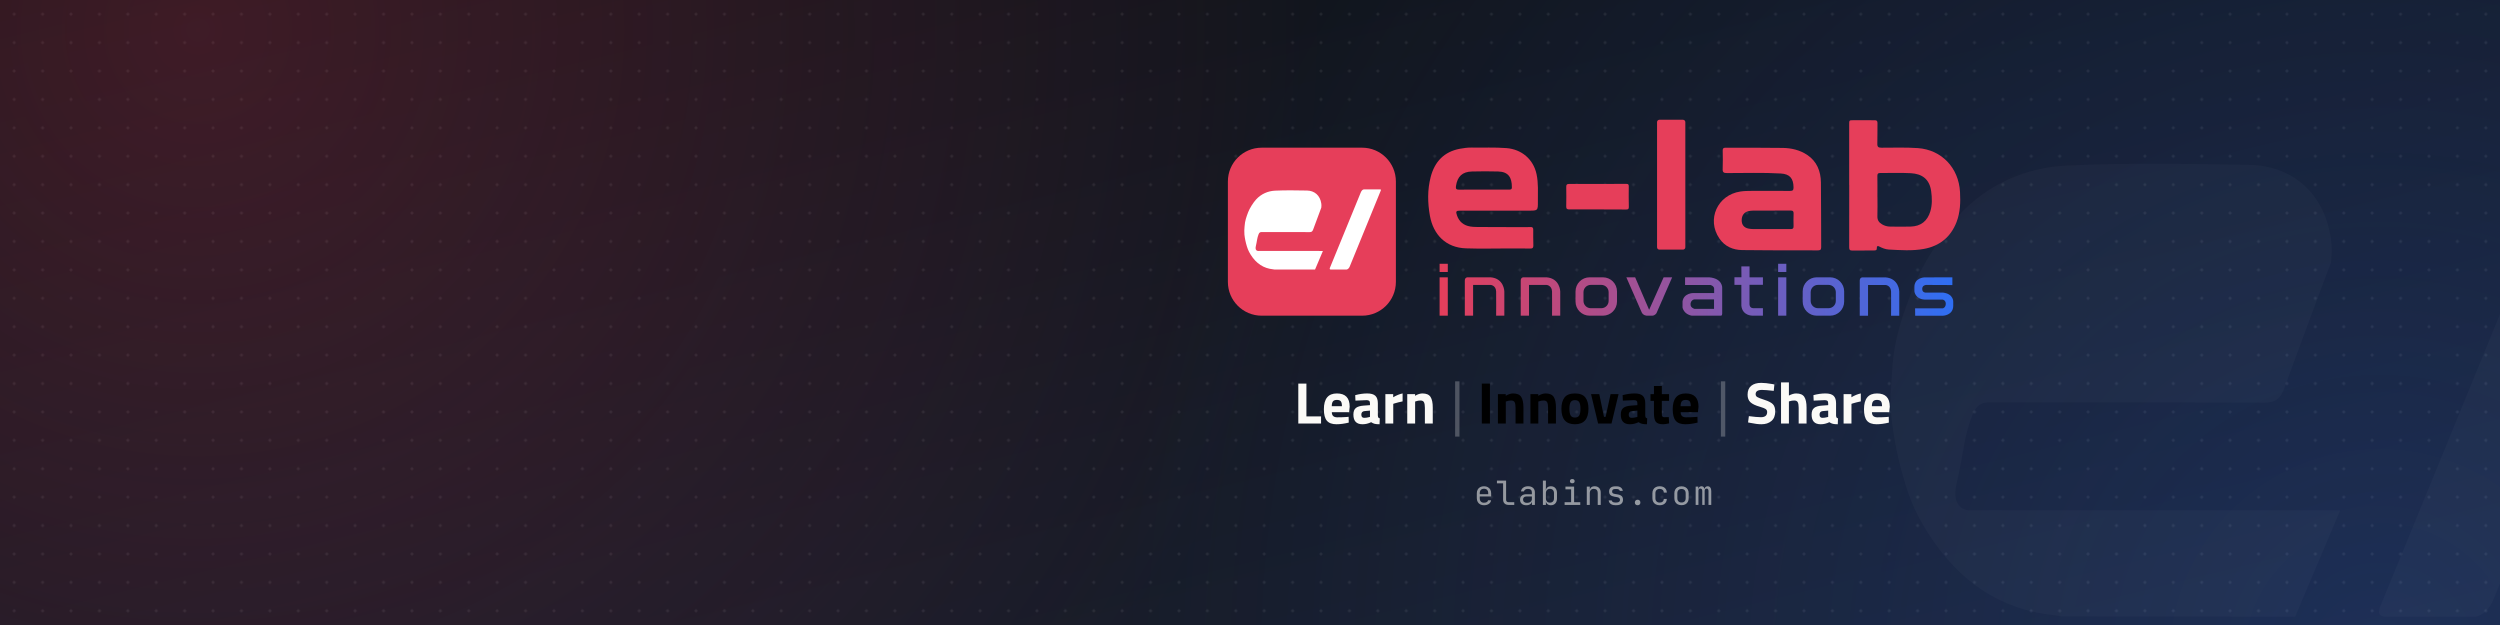
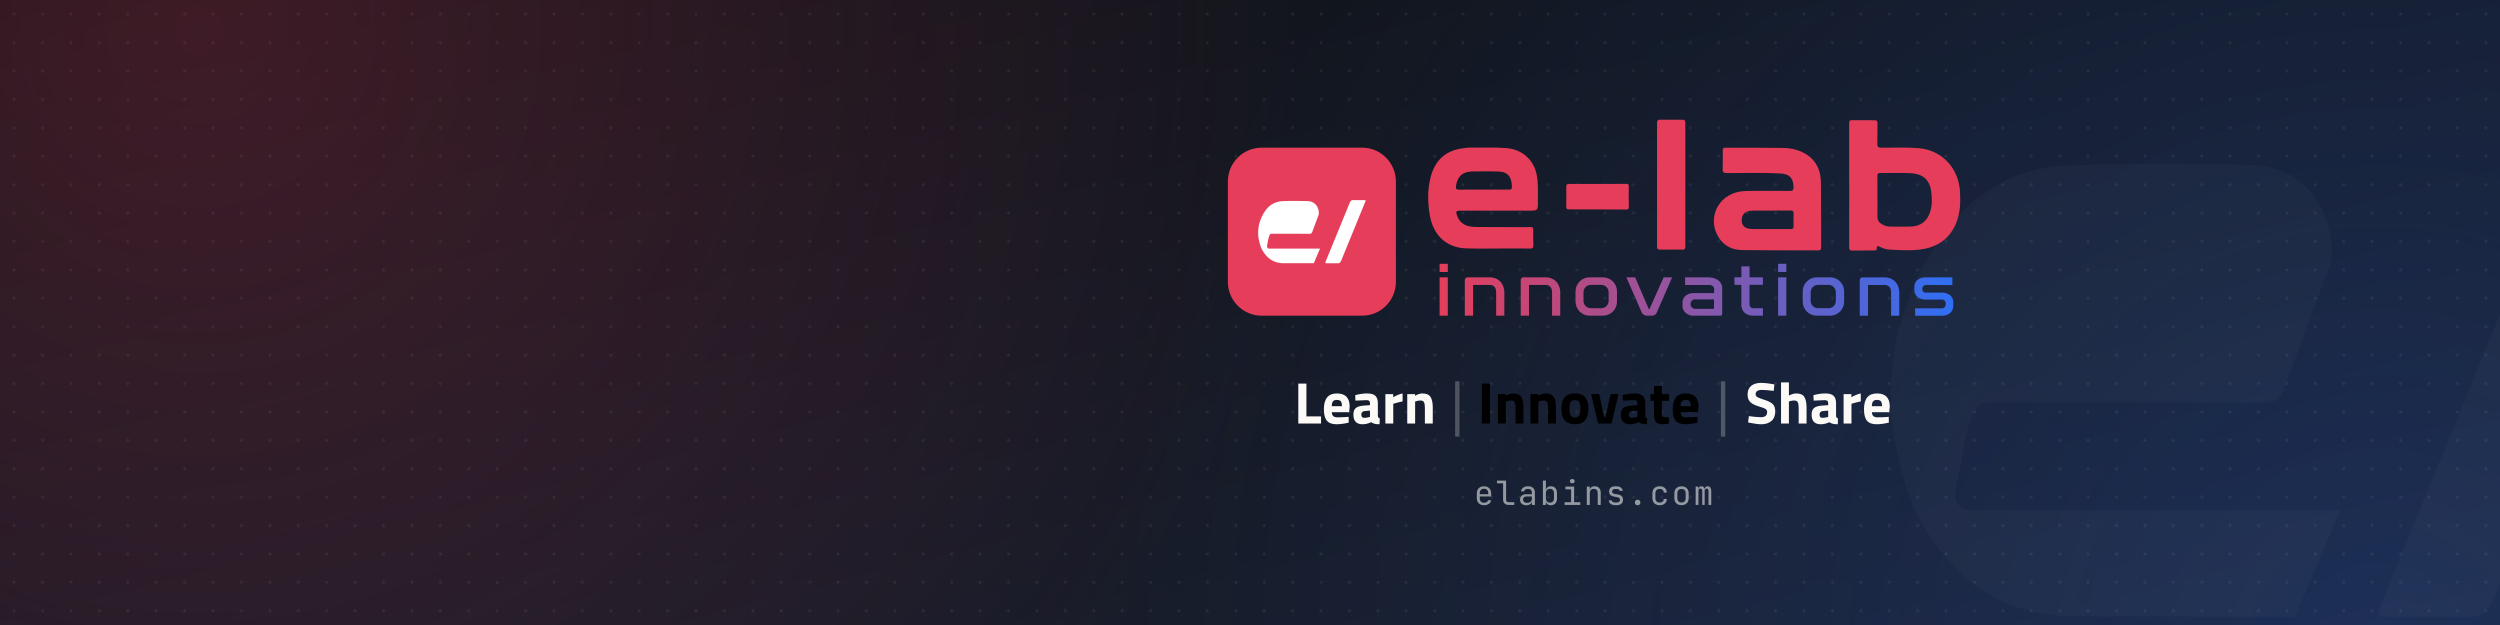
<svg xmlns="http://www.w3.org/2000/svg" width="1584" height="396" viewBox="0 0 1584 396">
  <defs>
    <linearGradient id="bg" x1="0" y1="0" x2="1" y2="1">
      <stop offset="0" stop-color="#0e1116" />
      <stop offset="1" stop-color="#1a2030" />
    </linearGradient>
    <pattern id="dots" x="0" y="0" width="18" height="18" patternUnits="userSpaceOnUse">
      <path fill="#fbfaf7" fill-opacity="0.07" stroke="none" d="M 10 9 C 10 9.552 9.552 10 9 10 C 8.448 10 8 9.552 8 9 C 8 8.448 8.448 8 9 8 C 9.552 8 10 8.448 10 9 Z" />
    </pattern>
    <radialGradient id="glowRed" cx="0.5" cy="0.5" r="0.5" fx="0.5" fy="0.5">
      <stop offset="0" stop-color="#e63e5a" stop-opacity="0.22" />
      <stop offset="1" stop-color="#e63e5a" stop-opacity="0" />
    </radialGradient>
    <radialGradient id="glowBlue" cx="0.5" cy="0.5" r="0.5" fx="0.5" fy="0.5">
      <stop offset="0" stop-color="#2d6ff5" stop-opacity="0.2" />
      <stop offset="1" stop-color="#2d6ff5" stop-opacity="0" />
    </radialGradient>
    <linearGradient id="brandGrad" x1="72" y1="63" x2="247" y2="63" gradientUnits="userSpaceOnUse">
      <stop offset="0" stop-color="#e63e5a" />
      <stop offset="1" stop-color="#2d6ff5" />
    </linearGradient>
    <linearGradient id="" x1="0" y1="0" x2="1" y2="0" gradientUnits="userSpaceOnUse" gradientTransform="matrix(141.3265 0 0 56.65726 936.12 226.1557)">
      <stop offset="0" stop-color="#e63e5a" />
      <stop offset="1" stop-color="#2d6ff5" />
    </linearGradient>
    <clipPath id="clipPath1">
      <path fill="#000000" stroke="none" d="M 777.98 75.88 L 1242.01 75.88 L 1242.01 200.06 L 777.98 200.06 Z" />
    </clipPath>
  </defs>
  <path fill="url(#bg)" stroke="none" d="M 0 0 L 1584 0 L 1584 396 L 0 396 Z" />
  <path fill="url(#dots)" stroke="none" d="M 0 0 L 1584 0 L 1584 396 L 0 396 Z" />
  <path fill="url(#glowRed)" stroke="none" d="M 839.52 19.8 C 839.52 208.846 764.422 390.15 630.746 523.826 C 497.07 657.502 315.766 732.6 126.72 732.6 C -62.326 732.6 -243.63 657.502 -377.306 523.826 C -510.982 390.15 -586.08 208.846 -586.08 19.8 C -586.08 -169.246 -510.982 -350.55 -377.306 -484.226 C -243.63 -617.902 -62.326 -693 126.72 -693 C 315.766 -693 497.07 -617.902 630.746 -484.226 C 764.422 -350.55 839.52 -169.246 839.52 19.8 Z" />
  <path fill="url(#glowBlue)" stroke="none" d="M 2296.8 415.8 C 2296.8 625.851 2213.357 827.3 2064.829 975.829 C 1916.3 1124.357 1714.852 1207.8 1504.8 1207.8 C 1294.748 1207.8 1093.3 1124.357 944.771 975.829 C 796.243 827.3 712.8 625.851 712.8 415.8 C 712.8 205.749 796.243 4.3 944.771 -144.229 C 1093.3 -292.757 1294.748 -376.2 1504.8 -376.2 C 1714.852 -376.2 1916.3 -292.757 2064.829 -144.229 C 2213.357 4.3 2296.8 205.749 2296.8 415.8 Z" />
  <g transform="matrix(10.79497 0 0 10.79497 1118.07 -199.07)">
    <path fill="#fbfaf7" fill-opacity="0.025" fill-rule="evenodd" stroke="none" d="M 52.81 27.73 L 47.58 27.73 C 47.07 27.74 46.69 28.24 46.47 28.8 C 46.25 29.36 36.59 52.93 36.12 54.07 C 35.96 54.47 36.12 54.64 36.48 54.64 L 41.71 54.64 C 42.16 54.57 42.55 54.16 42.75 53.69 C 43.06 52.95 52.13 30.75 53.11 28.35 C 53.35 27.81 53.3 27.72 52.81 27.73 Z" />
    <path fill="#fbfaf7" fill-opacity="0.025" stroke="none" d="M 14.53 48.39 C 13.71 48.39 12.9 48.38 12.08 48.4 C 11.6 48.41 10.98 48.06 11.26 46.85 C 11.72 44.88 11.66 44.16 12.2 42.78 C 12.42 42.22 12.73 42.05 13.23 42.05 C 19.4 42.07 23.17 42.05 29.34 42.07 C 29.93 42.07 30.26 41.9 30.51 41.2 C 31.01 39.81 33.22 33.87 33.24 33.85 C 33.3 33.08 33.3 33.08 33.24 32.51 C 32.86 29.73 30.92 28.16 28.44 28.12 C 24.88 28.06 21.32 27.99 17.76 28.16 C 15.39 28.27 13.11 29.21 11.36 31.12 C 10.42 32.14 9.19 34.07 8.69 35.39 C 8.11 36.94 7.6 38.27 7.49 40.16 C 7.41 41.63 7.35 41.43 7.44 42.89 C 7.45 43.05 7.61 44.43 7.97 45.82 C 8.39 47.4 8.71 48.32 9.55 49.66 C 11.43 52.66 13.94 54.24 17.01 54.55 C 17.17 54.57 17.32 54.6 17.48 54.62 C 20.82 54.62 24.16 54.63 27.5 54.63 C 28.16 54.62 30.47 54.64 31.14 54.63 L 33.78 48.4 L 14.53 48.39 Z" />
  </g>
  <g clip-path="url(#clipPath1)">
    <g transform="matrix(1.888095 0 0 1.888095 774.4174 67.62902)">
      <path fill="#e63e5a" fill-rule="evenodd" stroke="none" d="M 46.93 13.74 L 13.23 13.74 C 6.97 13.74 1.89 18.82 1.89 25.08 L 1.89 58.78 C 1.89 65.04 6.97 70.12 13.23 70.12 L 46.93 70.12 C 53.19 70.12 58.27 65.04 58.27 58.78 L 58.27 25.08 C 58.26 18.82 53.19 13.74 46.93 13.74 Z" />
-       <g>
+       <g transform="matrix(0.787 0 0 0.787 6.219 9.522)">
        <path fill="#ffffff" fill-rule="evenodd" stroke="none" d="M 52.81 27.73 L 47.58 27.73 C 47.07 27.74 46.69 28.24 46.47 28.8 C 46.25 29.36 36.59 52.93 36.12 54.07 C 35.96 54.47 36.12 54.64 36.48 54.64 L 41.71 54.64 C 42.16 54.57 42.55 54.16 42.75 53.69 C 43.06 52.95 52.13 30.75 53.11 28.35 C 53.35 27.81 53.3 27.72 52.81 27.73 Z" />
        <path fill="#ffffff" stroke="none" d="M 14.53 48.39 C 13.71 48.39 12.9 48.38 12.08 48.4 C 11.6 48.41 10.98 48.06 11.26 46.85 C 11.72 44.88 11.66 44.16 12.2 42.78 C 12.42 42.22 12.73 42.05 13.23 42.05 C 19.4 42.07 23.17 42.05 29.34 42.07 C 29.93 42.07 30.26 41.9 30.51 41.2 C 31.01 39.81 33.22 33.87 33.24 33.85 C 33.3 33.08 33.3 33.08 33.24 32.51 C 32.86 29.73 30.92 28.16 28.44 28.12 C 24.88 28.06 21.32 27.99 17.76 28.16 C 15.39 28.27 13.11 29.21 11.36 31.12 C 10.42 32.14 9.19 34.07 8.69 35.39 C 8.11 36.94 7.6 38.27 7.49 40.16 C 7.41 41.63 7.35 41.43 7.44 42.89 C 7.45 43.05 7.61 44.43 7.97 45.82 C 8.39 47.4 8.71 48.32 9.55 49.66 C 11.43 52.66 13.94 54.24 17.01 54.55 C 17.17 54.57 17.32 54.6 17.48 54.62 C 20.82 54.62 24.16 54.63 27.5 54.63 C 28.16 54.62 30.47 54.64 31.14 54.63 L 33.78 48.4 L 14.53 48.39 Z" />
      </g>
      <path fill="#e63e5a" stroke="none" d="M 247.58 28.64 C 247.14 20.44 241.38 14.44 233.41 13.88 C 229.36 13.6 225.3 13.75 221.25 13.75 C 220.2 13.75 219.79 13.51 219.83 12.39 C 219.91 10.03 219.83 7.89 219.88 5.52 C 219.89 4.78 219.65 4.52 218.92 4.53 C 216.55 4.55 214.19 4.53 211.82 4.52 C 210.39 4.52 210.38 4.52 210.38 5.95 C 210.38 12.71 210.38 19.46 210.38 26.22 C 210.39 26.22 210.39 26.22 210.4 26.22 C 210.4 33.13 210.42 40.26 210.38 47.17 C 210.38 48.04 210.66 48.27 211.48 48.26 C 213.88 48.22 216.29 48.22 218.69 48.23 C 219.3 48.23 219.72 48.15 219.66 47.39 C 219.61 46.72 219.99 46.65 220.37 46.85 C 221.41 47.39 222.5 47.85 223.66 47.92 C 227.6 48.13 231.56 48.42 235.46 47.71 C 240.71 46.75 244.44 43.77 246.4 38.73 C 247.66 35.47 247.77 32.07 247.58 28.64 Z M 237.63 35.07 C 236.65 38.38 234.42 40.13 230.95 40.22 C 228.66 40.28 226.37 40.25 224.08 40.22 C 223.14 40.21 222.25 39.95 221.41 39.46 C 220.34 38.84 219.81 38.02 219.85 36.72 C 219.93 34.55 219.87 32.37 219.87 30.19 C 219.87 30.19 219.87 30.19 219.86 30.19 C 219.86 27.86 219.89 25.53 219.84 23.21 C 219.83 22.46 220.1 22.23 220.81 22.24 C 224.23 22.27 227.65 22.11 231.06 22.3 C 234.81 22.51 237.35 24.26 237.9 28.38 C 238.2 30.61 238.28 32.87 237.63 35.07 Z" />
      <path fill="#e63e5a" stroke="none" d="M 200.9 25.41 C 200.85 21.63 199.55 18.32 196.26 16.14 C 193.82 14.52 191 13.87 188.13 13.82 C 181.71 13.71 175.29 13.78 168.87 13.75 C 168.1 13.75 167.92 14.06 167.94 14.76 C 167.97 16.56 168.02 19.04 167.93 20.84 C 167.87 22.01 168.26 22.26 169.39 22.26 C 175.4 22.27 181.41 22.05 187.41 22.4 C 190.43 22.57 191.66 24.02 191.71 27.03 C 191.72 27.92 191.52 28.26 190.54 28.25 C 186.26 28.2 181.98 28.25 177.7 28.24 C 176.42 28.24 175.15 28.26 173.88 28.45 C 166.16 29.6 162.46 37.84 166.83 44.22 C 168.65 46.89 171.37 48.05 174.46 48.1 C 178.69 48.17 187.08 48.17 187.08 48.19 C 191.32 48.19 195.57 48.18 199.81 48.2 C 200.56 48.2 200.99 48.1 200.99 47.18 C 200.93 40.12 201 32.43 200.9 25.41 Z M 191.73 35.92 C 191.68 37.31 191.68 38.69 191.72 40.08 C 191.74 40.8 191.5 41.07 190.75 41.06 C 188.58 41.02 186.4 41.05 184.22 41.05 C 182.19 41.05 180.17 41.06 178.14 41.05 C 177.62 41.05 177.09 40.99 176.58 40.89 C 175.08 40.58 174.3 39.6 174.31 38.08 C 174.32 36.47 175.14 35.36 176.6 35.04 C 177.07 34.94 177.56 34.86 178.04 34.86 C 182.24 34.85 186.44 34.87 190.64 34.83 C 191.51 34.81 191.76 35.1 191.73 35.92 Z" />
      <path fill="#e63e5a" stroke="none" d="M 105.47 22.62 C 104.42 17.66 100.5 14.28 95.36 13.88 C 91.46 13.57 87.55 13.77 83.65 13.7 C 82.33 13.68 81.04 13.87 79.76 14.1 C 74.42 15.09 71.27 18.46 69.94 23.59 C 68.83 27.87 68.91 32.23 69.68 36.55 C 70.82 42.93 75.02 47.28 81.75 47.52 C 86.7 47.7 91.66 47.55 96.62 47.55 C 98.87 47.56 101.12 47.54 103.37 47.59 C 104.18 47.61 104.42 47.3 104.4 46.55 C 104.36 44.79 104.34 43.02 104.36 41.26 C 104.37 40.56 104.1 40.34 103.43 40.37 C 102.46 40.42 101.48 40.4 100.5 40.41 L 100.5 40.41 C 95.92 40.39 91.34 40.38 86.76 40.36 C 85.6 40.35 84.43 40.38 83.28 40.2 C 81.03 39.84 79.52 38.63 78.77 36.47 C 78.31 35.12 78.46 34.87 79.85 34.87 C 87.51 34.87 95.17 34.87 102.84 34.87 C 105.93 34.87 105.94 34.87 105.92 31.76 C 105.9 28.71 106.12 25.64 105.47 22.62 Z M 96.12 27.8 C 93.34 27.8 90.57 27.8 87.79 27.8 C 87.79 27.8 87.79 27.81 87.79 27.81 C 85.01 27.81 82.24 27.78 79.46 27.83 C 78.52 27.85 78.3 27.51 78.43 26.63 C 78.91 23.4 80.56 21.81 83.82 21.73 C 86.74 21.65 89.67 21.65 92.6 21.73 C 96.04 21.82 97.22 23.76 97.19 27.06 C 97.19 27.87 96.65 27.8 96.12 27.8 Z" />
      <path fill="#e63e5a" stroke="none" d="M 136.42 26.75 C 136.43 26.15 136.3 25.88 135.63 25.89 C 129.21 25.92 122.78 25.93 116.36 25.91 C 115.58 25.91 115.43 26.22 115.44 26.92 C 115.47 29.1 115.48 31.28 115.43 33.45 C 115.41 34.27 115.73 34.47 116.48 34.46 C 119.64 34.43 132.33 34.47 135.53 34.49 C 136.2 34.5 136.45 34.33 136.44 33.61 C 136.38 31.33 136.39 29.04 136.42 26.75 Z" />
      <path fill="#e63e5a" stroke="none" d="M 154.61 4.37 L 146.7 4.37 C 146.26 4.37 145.91 4.72 145.91 5.16 L 145.91 47.16 C 145.91 47.6 146.26 47.95 146.7 47.95 L 154.61 47.95 C 155.05 47.95 155.4 47.6 155.4 47.16 L 155.4 5.16 C 155.4 4.72 155.04 4.37 154.61 4.37 Z" />
      <g>
        <path fill="url(#brandGrad)" stroke="none" d="M 72.94 52.7 L 75.69 52.7 L 75.69 55.45 L 72.94 55.45 Z" />
        <path fill="url(#brandGrad)" stroke="none" d="M 72.94 57.24 L 75.69 57.24 L 75.69 70.12 L 72.94 70.12 Z" />
        <path fill="url(#brandGrad)" stroke="none" d="M 186.54 52.7 L 189.29 52.7 L 189.29 55.45 L 186.54 55.45 Z" />
        <path fill="url(#brandGrad)" stroke="none" d="M 186.54 57.24 L 189.29 57.24 L 189.29 70.12 L 186.54 70.12 Z" />
        <path fill="url(#brandGrad)" stroke="none" d="M 81.4 70.11 L 84.18 70.11 L 84.18 59.79 L 90.07 59.79 C 90.07 59.79 91.85 59.94 91.91 62.01 C 91.96 64.08 91.91 70.12 91.91 70.12 L 94.66 70.12 L 94.66 61.96 C 94.66 61.96 94.58 57.6 90.05 57.24 L 82.27 57.24 C 82.27 57.24 81.43 57.24 81.4 58.31 C 81.38 59.38 81.4 70.11 81.4 70.11 Z" />
        <path fill="url(#brandGrad)" stroke="none" d="M 100.16 70.11 L 102.94 70.11 L 102.94 59.79 L 108.83 59.79 C 108.83 59.79 110.61 59.94 110.67 62.01 C 110.72 64.08 110.67 70.12 110.67 70.12 L 113.42 70.12 L 113.42 61.96 C 113.42 61.96 113.34 57.6 108.81 57.24 L 101.03 57.24 C 101.03 57.24 100.19 57.24 100.16 58.31 C 100.13 59.38 100.16 70.11 100.16 70.11 Z" />
        <path fill="url(#brandGrad)" stroke="none" d="M 213.93 70.14 L 216.71 70.14 L 216.71 59.81 L 222.6 59.81 C 222.6 59.81 224.38 59.96 224.44 62.03 C 224.49 64.1 224.44 70.14 224.44 70.14 L 227.19 70.14 L 227.19 61.98 C 227.19 61.98 227.11 57.62 222.58 57.26 L 214.8 57.26 C 214.8 57.26 213.96 57.26 213.93 58.33 C 213.9 59.4 213.93 70.14 213.93 70.14 Z" />
        <path fill="url(#brandGrad)" stroke="none" d="M 127.74 57.24 L 123.28 57.24 C 120.67 57.24 118.55 59.36 118.55 61.97 L 118.55 65.39 C 118.55 68 120.67 70.12 123.28 70.12 L 127.74 70.12 C 130.35 70.12 132.47 68 132.47 65.39 L 132.47 61.97 C 132.47 59.36 130.35 57.24 127.74 57.24 Z M 129.66 65.15 C 129.66 66.51 128.56 67.61 127.2 67.61 L 123.68 67.61 C 122.32 67.61 121.22 66.51 121.22 65.15 L 121.22 62.24 C 121.22 60.88 122.32 59.78 123.68 59.78 L 127.2 59.78 C 128.56 59.78 129.66 60.88 129.66 62.24 L 129.66 65.15 Z" />
        <path fill="url(#brandGrad)" stroke="none" d="M 203.97 57.24 L 199.51 57.24 C 196.9 57.24 194.78 59.36 194.78 61.97 L 194.78 65.39 C 194.78 68 196.9 70.12 199.51 70.12 L 203.97 70.12 C 206.58 70.12 208.7 68 208.7 65.39 L 208.7 61.97 C 208.7 59.36 206.58 57.24 203.97 57.24 Z M 205.9 65.15 C 205.9 66.51 204.8 67.61 203.44 67.61 L 199.92 67.61 C 198.56 67.61 197.46 66.51 197.46 65.15 L 197.46 62.24 C 197.46 60.88 198.56 59.78 199.92 59.78 L 203.44 59.78 C 204.8 59.78 205.9 60.88 205.9 62.24 L 205.9 65.15 Z" />
        <path fill="url(#brandGrad)" stroke="none" d="M 135.6 57.24 L 138.56 57.24 L 143.25 68.15 L 148.12 57.24 L 150.98 57.24 L 145.73 69.25 C 145.73 69.25 145.3 70.01 144.38 70.12 L 142.54 70.12 C 142.54 70.12 141.27 70.12 140.76 69.01 L 135.6 57.24 Z" />
        <path fill="url(#brandGrad)" stroke="none" d="M 163.43 57.24 L 155.31 57.24 L 155.31 59.82 L 163.85 59.82 C 163.85 59.82 165.07 60.12 165.07 61.09 L 165.07 62.52 L 158.11 62.52 C 158.11 62.52 154.92 62.47 154.46 65.3 L 154.46 67.39 C 154.46 67.39 154.84 69.66 157.6 70.12 L 167.34 70.12 C 167.34 70.12 167.77 70.17 167.77 69.41 L 167.77 60.79 C 167.78 60.78 167.95 57.65 163.43 57.24 Z M 165.03 67.82 L 158.43 67.82 C 158.43 67.82 157.16 67.44 157.16 66.44 L 157.16 66.03 C 157.16 66.03 157.24 64.96 158.33 64.65 L 165.03 64.65 L 165.03 67.82 Z" />
        <path fill="url(#brandGrad)" stroke="none" d="M 174.2 53.57 L 176.95 53.57 L 176.95 57.24 L 181.44 57.24 L 181.44 59.76 L 176.93 59.76 L 176.93 66.08 C 176.93 66.08 176.78 67.56 178.2 67.61 L 181.44 67.61 L 181.44 70.11 L 177.92 70.11 C 177.92 70.11 174.58 70.19 174.2 66.79 L 174.2 59.78 L 171.88 59.78 L 171.88 57.23 L 174.23 57.23 L 174.2 53.57 Z" />
        <path fill="url(#brandGrad)" stroke="none" d="M 245.01 59.84 L 245.01 57.24 L 235.58 57.27 C 235.58 57.27 232.29 57.4 232.27 60.48 L 232.27 61.93 C 232.27 61.93 232.47 64.48 235.61 64.71 L 241.75 64.71 C 241.75 64.71 242.82 64.89 242.8 66.16 C 242.77 67.43 241.81 67.66 241.81 67.66 L 232.5 67.66 L 232.53 70.13 L 241.86 70.13 C 241.86 70.13 245.25 70.03 245.3 66.84 L 245.3 65.46 C 245.3 65.46 245.48 62.83 241.93 62.38 L 236.09 62.38 C 236.09 62.38 234.89 62.43 234.89 61.13 C 234.89 59.83 236.21 59.8 236.21 59.8 L 245.01 59.84 Z" />
      </g>
    </g>
  </g>
  <g>
    <path fill="#fbfaf7" stroke="none" d="M 837.022 268.36 L 822.606 268.36 L 822.606 243.03 L 827.747 243.03 L 827.747 263.815 L 837.022 263.815 L 837.022 268.36 Z M 844.752 263.648 Q 845.627 264.411 847.266 264.411 Q 850.73 264.411 853.449 264.188 L 854.493 264.076 L 854.567 267.764 Q 850.283 268.807 846.819 268.807 Q 842.61 268.807 840.71 266.572 Q 838.81 264.337 838.81 259.308 Q 838.81 249.288 847.043 249.288 Q 855.163 249.288 855.163 257.706 L 854.79 261.171 L 843.839 261.171 Q 843.876 262.884 844.752 263.648 Z M 850.246 257.371 Q 850.246 255.136 849.538 254.261 Q 848.831 253.385 847.061 253.385 Q 845.292 253.385 844.565 254.298 Q 843.839 255.211 843.802 257.371 L 850.246 257.371 Z M 873.006 255.546 L 873.006 263.294 Q 873.08 264.188 873.304 264.542 Q 873.527 264.896 874.235 265.045 L 874.086 268.807 Q 872.186 268.807 871.05 268.546 Q 869.914 268.286 868.759 267.503 Q 866.077 268.807 863.283 268.807 Q 857.51 268.807 857.51 262.698 Q 857.51 259.718 859.111 258.47 Q 860.713 257.222 864.029 256.999 L 868.014 256.701 L 868.014 255.546 Q 868.014 254.391 867.493 253.963 Q 866.971 253.535 865.816 253.535 L 858.813 253.833 L 858.664 250.368 Q 862.65 249.288 866.245 249.288 Q 869.84 249.288 871.423 250.778 Q 873.006 252.268 873.006 255.546 Z M 864.624 260.463 Q 862.538 260.649 862.538 262.698 Q 862.538 264.747 864.364 264.747 Q 865.779 264.747 867.455 264.3 L 868.014 264.151 L 868.014 260.165 L 864.624 260.463 Z M 877.774 268.36 L 877.774 249.735 L 882.728 249.735 L 882.728 251.709 Q 885.857 249.847 888.688 249.288 L 888.688 254.317 Q 885.671 254.95 883.51 255.62 L 882.765 255.881 L 882.765 268.36 L 877.774 268.36 Z M 896.622 268.36 L 891.631 268.36 L 891.631 249.735 L 896.585 249.735 L 896.585 250.778 Q 899.118 249.288 901.241 249.288 Q 904.966 249.288 906.382 251.486 Q 907.797 253.683 907.797 258.265 L 907.797 268.36 L 902.806 268.36 L 902.806 258.414 Q 902.806 256.03 902.247 254.894 Q 901.688 253.758 900.012 253.758 Q 898.485 253.758 897.069 254.279 L 896.622 254.428 L 896.622 268.36 Z" />
  </g>
  <g>
    <path fill="#fbfaf7" fill-opacity="0.25" stroke="none" d="M 921.966 276.63 L 921.966 241.614 L 924.722 241.614 L 924.722 276.63 L 921.966 276.63 Z" />
  </g>
  <g>
    <path fill="url(#)" stroke="none" d="M 938.876 268.36 L 938.876 243.03 L 944.017 243.03 L 944.017 268.36 L 938.876 268.36 Z M 954.075 268.36 L 949.083 268.36 L 949.083 249.735 L 954.037 249.735 L 954.037 250.778 Q 956.57 249.288 958.693 249.288 Q 962.418 249.288 963.834 251.486 Q 965.25 253.683 965.25 258.265 L 965.25 268.36 L 960.258 268.36 L 960.258 258.414 Q 960.258 256.03 959.699 254.894 Q 959.14 253.758 957.464 253.758 Q 955.937 253.758 954.522 254.279 L 954.075 254.428 L 954.075 268.36 Z M 974.674 268.36 L 969.682 268.36 L 969.682 249.735 L 974.636 249.735 L 974.636 250.778 Q 977.17 249.288 979.293 249.288 Q 983.018 249.288 984.433 251.486 Q 985.849 253.683 985.849 258.265 L 985.849 268.36 L 980.857 268.36 L 980.857 258.414 Q 980.857 256.03 980.298 254.894 Q 979.74 253.758 978.063 253.758 Q 976.536 253.758 975.121 254.279 L 974.674 254.428 L 974.674 268.36 Z M 997.88 249.288 Q 1002.5 249.288 1004.474 251.84 Q 1006.448 254.391 1006.448 259.01 Q 1006.448 268.807 997.88 268.807 Q 989.313 268.807 989.313 259.01 Q 989.313 254.391 991.287 251.84 Q 993.261 249.288 997.88 249.288 Z M 997.88 264.56 Q 999.855 264.56 1000.618 263.219 Q 1001.382 261.878 1001.382 259.01 Q 1001.382 256.142 1000.618 254.838 Q 999.855 253.535 997.88 253.535 Q 995.906 253.535 995.143 254.838 Q 994.379 256.142 994.379 259.01 Q 994.379 261.878 995.143 263.219 Q 995.906 264.56 997.88 264.56 Z M 1008.087 249.735 L 1013.302 249.735 L 1016.282 264.113 L 1017.325 264.113 L 1020.454 249.735 L 1025.52 249.735 L 1021.05 268.36 L 1012.557 268.36 L 1008.087 249.735 Z M 1042.431 255.546 L 1042.431 263.294 Q 1042.506 264.188 1042.729 264.542 Q 1042.953 264.896 1043.661 265.045 L 1043.512 268.807 Q 1041.612 268.807 1040.476 268.546 Q 1039.34 268.286 1038.185 267.503 Q 1035.503 268.807 1032.709 268.807 Q 1026.936 268.807 1026.936 262.698 Q 1026.936 259.718 1028.537 258.47 Q 1030.139 257.222 1033.454 256.999 L 1037.44 256.701 L 1037.44 255.546 Q 1037.44 254.391 1036.918 253.963 Q 1036.397 253.535 1035.242 253.535 L 1028.239 253.833 L 1028.09 250.368 Q 1032.076 249.288 1035.671 249.288 Q 1039.265 249.288 1040.848 250.778 Q 1042.431 252.268 1042.431 255.546 Z M 1034.05 260.463 Q 1031.964 260.649 1031.964 262.698 Q 1031.964 264.747 1033.79 264.747 Q 1035.205 264.747 1036.881 264.3 L 1037.44 264.151 L 1037.44 260.165 L 1034.05 260.463 Z M 1057.518 253.981 L 1052.936 253.981 L 1052.936 261.618 Q 1052.936 262.735 1052.992 263.201 Q 1053.048 263.666 1053.402 264.002 Q 1053.755 264.337 1054.501 264.337 L 1057.332 264.262 L 1057.555 268.248 Q 1055.059 268.807 1053.755 268.807 Q 1050.403 268.807 1049.174 267.298 Q 1047.945 265.79 1047.945 261.729 L 1047.945 253.981 L 1045.747 253.981 L 1045.747 249.735 L 1047.945 249.735 L 1047.945 244.557 L 1052.936 244.557 L 1052.936 249.735 L 1057.518 249.735 L 1057.518 253.981 Z M 1065.769 263.648 Q 1066.644 264.411 1068.283 264.411 Q 1071.747 264.411 1074.467 264.188 L 1075.509 264.076 L 1075.584 267.764 Q 1071.3 268.807 1067.836 268.807 Q 1063.627 268.807 1061.727 266.572 Q 1059.827 264.337 1059.827 259.308 Q 1059.827 249.288 1068.059 249.288 Q 1076.18 249.288 1076.18 257.706 L 1075.807 261.171 L 1064.856 261.171 Q 1064.893 262.884 1065.769 263.648 Z M 1071.263 257.371 Q 1071.263 255.136 1070.555 254.261 Q 1069.848 253.385 1068.078 253.385 Q 1066.309 253.385 1065.582 254.298 Q 1064.856 255.211 1064.819 257.371 L 1071.263 257.371 Z" />
  </g>
  <g>
    <path fill="#fbfaf7" fill-opacity="0.25" stroke="none" d="M 1090.355 276.63 L 1090.355 241.614 L 1093.112 241.614 L 1093.112 276.63 L 1090.355 276.63 Z" />
  </g>
  <g>
    <path fill="#fbfaf7" stroke="none" d="M 1116.432 247.053 Q 1112.371 247.053 1112.371 249.735 Q 1112.371 250.927 1113.377 251.56 Q 1114.383 252.193 1118.089 253.385 Q 1121.796 254.577 1123.286 256.086 Q 1124.776 257.595 1124.776 260.724 Q 1124.776 264.709 1122.354 266.758 Q 1119.933 268.807 1116.022 268.807 Q 1113.117 268.807 1108.907 267.913 L 1107.566 267.652 L 1108.088 263.666 Q 1113.079 264.337 1115.724 264.337 Q 1119.672 264.337 1119.672 261.059 Q 1119.672 259.867 1118.76 259.196 Q 1117.847 258.526 1115.128 257.744 Q 1110.807 256.514 1109.038 254.82 Q 1107.268 253.125 1107.268 250.107 Q 1107.268 246.308 1109.578 244.445 Q 1111.887 242.583 1115.91 242.583 Q 1118.667 242.583 1122.913 243.328 L 1124.254 243.589 L 1123.844 247.649 Q 1118.592 247.053 1116.432 247.053 Z M 1133.455 268.36 L 1128.464 268.36 L 1128.464 242.285 L 1133.455 242.285 L 1133.455 250.629 Q 1136.025 249.288 1138.074 249.288 Q 1141.799 249.288 1143.215 251.486 Q 1144.63 253.683 1144.63 258.265 L 1144.63 268.36 L 1139.639 268.36 L 1139.639 258.377 Q 1139.639 256.03 1139.08 254.894 Q 1138.521 253.758 1136.845 253.758 Q 1135.392 253.758 1133.939 254.205 L 1133.455 254.354 L 1133.455 268.36 Z M 1163.33 255.546 L 1163.33 263.294 Q 1163.404 264.188 1163.628 264.542 Q 1163.851 264.896 1164.559 265.045 L 1164.41 268.807 Q 1162.51 268.807 1161.374 268.546 Q 1160.238 268.286 1159.083 267.503 Q 1156.401 268.807 1153.607 268.807 Q 1147.833 268.807 1147.833 262.698 Q 1147.833 259.718 1149.435 258.47 Q 1151.037 257.222 1154.352 256.999 L 1158.338 256.701 L 1158.338 255.546 Q 1158.338 254.391 1157.816 253.963 Q 1157.295 253.535 1156.14 253.535 L 1149.137 253.833 L 1148.988 250.368 Q 1152.974 249.288 1156.569 249.288 Q 1160.163 249.288 1161.746 250.778 Q 1163.33 252.268 1163.33 255.546 Z M 1154.948 260.463 Q 1152.862 260.649 1152.862 262.698 Q 1152.862 264.747 1154.688 264.747 Q 1156.103 264.747 1157.779 264.3 L 1158.338 264.151 L 1158.338 260.165 L 1154.948 260.463 Z M 1168.098 268.36 L 1168.098 249.735 L 1173.052 249.735 L 1173.052 251.709 Q 1176.181 249.847 1179.012 249.288 L 1179.012 254.317 Q 1175.995 254.95 1173.834 255.62 L 1173.089 255.881 L 1173.089 268.36 L 1168.098 268.36 Z M 1186.965 263.648 Q 1187.84 264.411 1189.479 264.411 Q 1192.943 264.411 1195.662 264.188 L 1196.706 264.076 L 1196.78 267.764 Q 1192.496 268.807 1189.032 268.807 Q 1184.823 268.807 1182.923 266.572 Q 1181.023 264.337 1181.023 259.308 Q 1181.023 249.288 1189.255 249.288 Q 1197.376 249.288 1197.376 257.706 L 1197.004 261.171 L 1186.052 261.171 Q 1186.089 262.884 1186.965 263.648 Z M 1192.459 257.371 Q 1192.459 255.136 1191.751 254.261 Q 1191.043 253.385 1189.274 253.385 Q 1187.505 253.385 1186.778 254.298 Q 1186.052 255.211 1186.015 257.371 L 1192.459 257.371 Z" />
  </g>
  <g>
    <path fill="#fbfaf7" fill-opacity="0.55" stroke="none" d="M 940.253 320.121 Q 938.881 320.121 937.857 319.572 Q 936.833 319.023 936.274 318.021 Q 935.714 317.018 935.714 315.688 L 935.714 312.522 Q 935.714 311.17 936.274 310.178 Q 936.833 309.186 937.857 308.637 Q 938.881 308.088 940.253 308.088 Q 941.625 308.088 942.649 308.637 Q 943.673 309.186 944.232 310.178 Q 944.792 311.17 944.792 312.522 L 944.792 314.569 L 937.572 314.569 L 937.572 315.688 Q 937.572 317.06 938.269 317.788 Q 938.965 318.517 940.253 318.517 Q 941.351 318.517 942.026 318.126 Q 942.702 317.736 942.85 316.955 L 944.749 316.955 Q 944.559 318.411 943.324 319.266 Q 942.09 320.121 940.253 320.121 Z M 942.934 313.303 L 942.934 312.522 Q 942.934 311.149 942.248 310.411 Q 941.562 309.672 940.253 309.672 Q 938.965 309.672 938.269 310.411 Q 937.572 311.149 937.572 312.522 L 937.572 313.134 L 943.082 313.134 L 942.934 313.303 Z M 955.742 319.91 Q 954.729 319.91 953.969 319.509 Q 953.209 319.108 952.787 318.369 Q 952.365 317.63 952.365 316.638 L 952.365 306.231 L 948.459 306.231 L 948.459 304.5 L 954.264 304.5 L 954.264 316.638 Q 954.264 317.356 954.666 317.767 Q 955.067 318.179 955.742 318.179 L 959.436 318.179 L 959.436 319.91 L 955.742 319.91 Z M 967.052 320.121 Q 965.215 320.121 964.16 319.182 Q 963.104 318.242 963.104 316.638 Q 963.104 315.012 964.16 314.084 Q 965.215 313.155 967.009 313.155 L 970.598 313.155 L 970.598 311.994 Q 970.598 310.917 969.954 310.337 Q 969.31 309.756 968.128 309.756 Q 967.094 309.756 966.397 310.189 Q 965.701 310.622 965.595 311.36 L 963.695 311.36 Q 963.885 309.862 965.11 308.975 Q 966.334 308.088 968.171 308.088 Q 970.176 308.088 971.337 309.123 Q 972.498 310.157 972.498 311.93 L 972.498 319.91 L 970.64 319.91 L 970.64 317.693 L 970.324 317.693 L 970.64 317.377 Q 970.64 318.643 969.659 319.382 Q 968.677 320.121 967.052 320.121 Z M 967.516 318.622 Q 968.867 318.622 969.733 317.947 Q 970.598 317.271 970.598 316.216 L 970.598 314.569 L 967.052 314.569 Q 966.102 314.569 965.553 315.097 Q 965.004 315.625 965.004 316.532 Q 965.004 317.503 965.669 318.063 Q 966.334 318.622 967.516 318.622 Z M 982.646 320.121 Q 981.211 320.121 980.345 319.351 Q 979.48 318.58 979.48 317.25 L 979.86 317.693 L 979.48 317.693 L 979.48 319.91 L 977.58 319.91 L 977.58 304.5 L 979.48 304.5 L 979.48 307.877 L 979.438 310.516 L 979.86 310.516 L 979.48 310.959 Q 979.48 309.651 980.356 308.869 Q 981.232 308.088 982.646 308.088 Q 984.399 308.088 985.454 309.249 Q 986.51 310.411 986.51 312.416 L 986.51 315.815 Q 986.51 317.799 985.454 318.96 Q 984.399 320.121 982.646 320.121 Z M 982.013 318.475 Q 983.216 318.475 983.913 317.757 Q 984.61 317.039 984.61 315.688 L 984.61 312.522 Q 984.61 311.17 983.913 310.453 Q 983.216 309.735 982.013 309.735 Q 980.852 309.735 980.166 310.474 Q 979.48 311.213 979.48 312.522 L 979.48 315.688 Q 979.48 316.997 980.166 317.736 Q 980.852 318.475 982.013 318.475 Z M 991.338 319.91 L 991.338 318.179 L 995.455 318.179 L 995.455 310.031 L 991.866 310.031 L 991.866 308.3 L 997.355 308.3 L 997.355 318.179 L 1001.26 318.179 L 1001.26 319.91 L 991.338 319.91 Z M 996.194 306.21 Q 995.497 306.21 995.096 305.851 Q 994.695 305.492 994.695 304.88 Q 994.695 304.246 995.096 303.877 Q 995.497 303.508 996.194 303.508 Q 996.89 303.508 997.291 303.877 Q 997.692 304.246 997.692 304.88 Q 997.692 305.492 997.291 305.851 Q 996.89 306.21 996.194 306.21 Z M 1005.392 319.91 L 1005.392 308.3 L 1007.292 308.3 L 1007.292 310.516 L 1007.693 310.516 L 1007.292 310.959 Q 1007.292 309.587 1008.115 308.838 Q 1008.939 308.088 1010.395 308.088 Q 1012.147 308.088 1013.182 309.165 Q 1014.216 310.242 1014.216 312.099 L 1014.216 319.91 L 1012.316 319.91 L 1012.316 312.31 Q 1012.316 311.065 1011.651 310.4 Q 1010.986 309.735 1009.846 309.735 Q 1008.664 309.735 1007.978 310.453 Q 1007.292 311.17 1007.292 312.522 L 1007.292 319.91 L 1005.392 319.91 Z M 1023.33 320.079 Q 1022.148 320.079 1021.272 319.709 Q 1020.396 319.34 1019.879 318.665 Q 1019.361 317.989 1019.256 317.06 L 1021.156 317.06 Q 1021.283 317.672 1021.842 318.031 Q 1022.401 318.39 1023.33 318.39 L 1024.217 318.39 Q 1025.336 318.39 1025.884 317.936 Q 1026.433 317.482 1026.433 316.722 Q 1026.433 315.984 1025.937 315.551 Q 1025.441 315.118 1024.47 314.97 L 1022.908 314.717 Q 1021.198 314.421 1020.364 313.651 Q 1019.53 312.88 1019.53 311.403 Q 1019.53 309.841 1020.523 308.986 Q 1021.515 308.131 1023.499 308.131 L 1024.301 308.131 Q 1025.969 308.131 1026.982 308.912 Q 1027.995 309.693 1028.207 311.023 L 1026.307 311.023 Q 1026.18 310.474 1025.673 310.147 Q 1025.167 309.819 1024.301 309.819 L 1023.499 309.819 Q 1022.422 309.819 1021.926 310.221 Q 1021.43 310.622 1021.43 311.424 Q 1021.43 312.142 1021.852 312.479 Q 1022.275 312.817 1023.182 312.965 L 1024.745 313.218 Q 1026.623 313.514 1027.478 314.316 Q 1028.333 315.118 1028.333 316.638 Q 1028.333 318.242 1027.309 319.161 Q 1026.285 320.079 1024.217 320.079 L 1023.33 320.079 Z M 1037.595 320.121 Q 1036.793 320.121 1036.318 319.657 Q 1035.843 319.192 1035.843 318.411 Q 1035.843 317.588 1036.318 317.102 Q 1036.793 316.617 1037.595 316.617 Q 1038.397 316.617 1038.872 317.102 Q 1039.347 317.588 1039.347 318.411 Q 1039.347 319.192 1038.872 319.657 Q 1038.397 320.121 1037.595 320.121 Z M 1051.585 320.121 Q 1050.192 320.121 1049.147 319.593 Q 1048.102 319.066 1047.532 318.063 Q 1046.962 317.06 1046.962 315.688 L 1046.962 312.522 Q 1046.962 311.128 1047.532 310.136 Q 1048.102 309.144 1049.147 308.616 Q 1050.192 308.088 1051.585 308.088 Q 1053.591 308.088 1054.815 309.165 Q 1056.04 310.242 1056.103 312.099 L 1054.203 312.099 Q 1054.14 310.98 1053.454 310.379 Q 1052.768 309.777 1051.585 309.777 Q 1050.34 309.777 1049.601 310.484 Q 1048.862 311.192 1048.862 312.5 L 1048.862 315.688 Q 1048.862 316.997 1049.601 317.715 Q 1050.34 318.432 1051.585 318.432 Q 1052.768 318.432 1053.454 317.82 Q 1054.14 317.208 1054.203 316.11 L 1056.103 316.11 Q 1056.04 317.968 1054.815 319.045 Q 1053.591 320.121 1051.585 320.121 Z M 1065.407 320.079 Q 1064.014 320.079 1063.001 319.551 Q 1061.987 319.023 1061.428 318.021 Q 1060.868 317.018 1060.868 315.646 L 1060.868 312.564 Q 1060.868 311.17 1061.428 310.178 Q 1061.987 309.186 1063.001 308.658 Q 1064.014 308.131 1065.407 308.131 Q 1066.8 308.131 1067.813 308.658 Q 1068.827 309.186 1069.386 310.178 Q 1069.946 311.17 1069.946 312.543 L 1069.946 315.646 Q 1069.946 317.018 1069.386 318.021 Q 1068.827 319.023 1067.813 319.551 Q 1066.8 320.079 1065.407 320.079 Z M 1065.407 318.39 Q 1066.652 318.39 1067.349 317.693 Q 1068.046 316.997 1068.046 315.646 L 1068.046 312.564 Q 1068.046 311.213 1067.349 310.516 Q 1066.652 309.819 1065.407 309.819 Q 1064.183 309.819 1063.475 310.516 Q 1062.768 311.213 1062.768 312.564 L 1062.768 315.646 Q 1062.768 316.997 1063.475 317.693 Q 1064.183 318.39 1065.407 318.39 Z M 1074.373 319.91 L 1074.373 308.3 L 1076.041 308.3 L 1076.041 309.693 L 1076.421 309.693 L 1076.125 310.199 Q 1076.125 309.228 1076.643 308.658 Q 1077.16 308.088 1078.046 308.088 Q 1079.017 308.088 1079.545 308.806 Q 1080.073 309.524 1080.073 310.833 L 1079.503 309.693 L 1080.39 309.693 L 1079.988 310.199 Q 1079.988 309.228 1080.527 308.658 Q 1081.065 308.088 1081.952 308.088 Q 1083.049 308.088 1083.651 308.912 Q 1084.253 309.735 1084.253 311.086 L 1084.253 319.91 L 1082.501 319.91 L 1082.501 311.065 Q 1082.501 310.347 1082.195 309.946 Q 1081.888 309.545 1081.297 309.545 Q 1080.727 309.545 1080.4 309.936 Q 1080.073 310.326 1080.073 311.044 L 1080.073 319.91 L 1078.553 319.91 L 1078.553 311.065 Q 1078.553 310.326 1078.226 309.936 Q 1077.899 309.545 1077.307 309.545 Q 1076.716 309.545 1076.421 309.936 Q 1076.125 310.326 1076.125 311.044 L 1076.125 319.91 L 1074.373 319.91 Z" />
  </g>
</svg>
